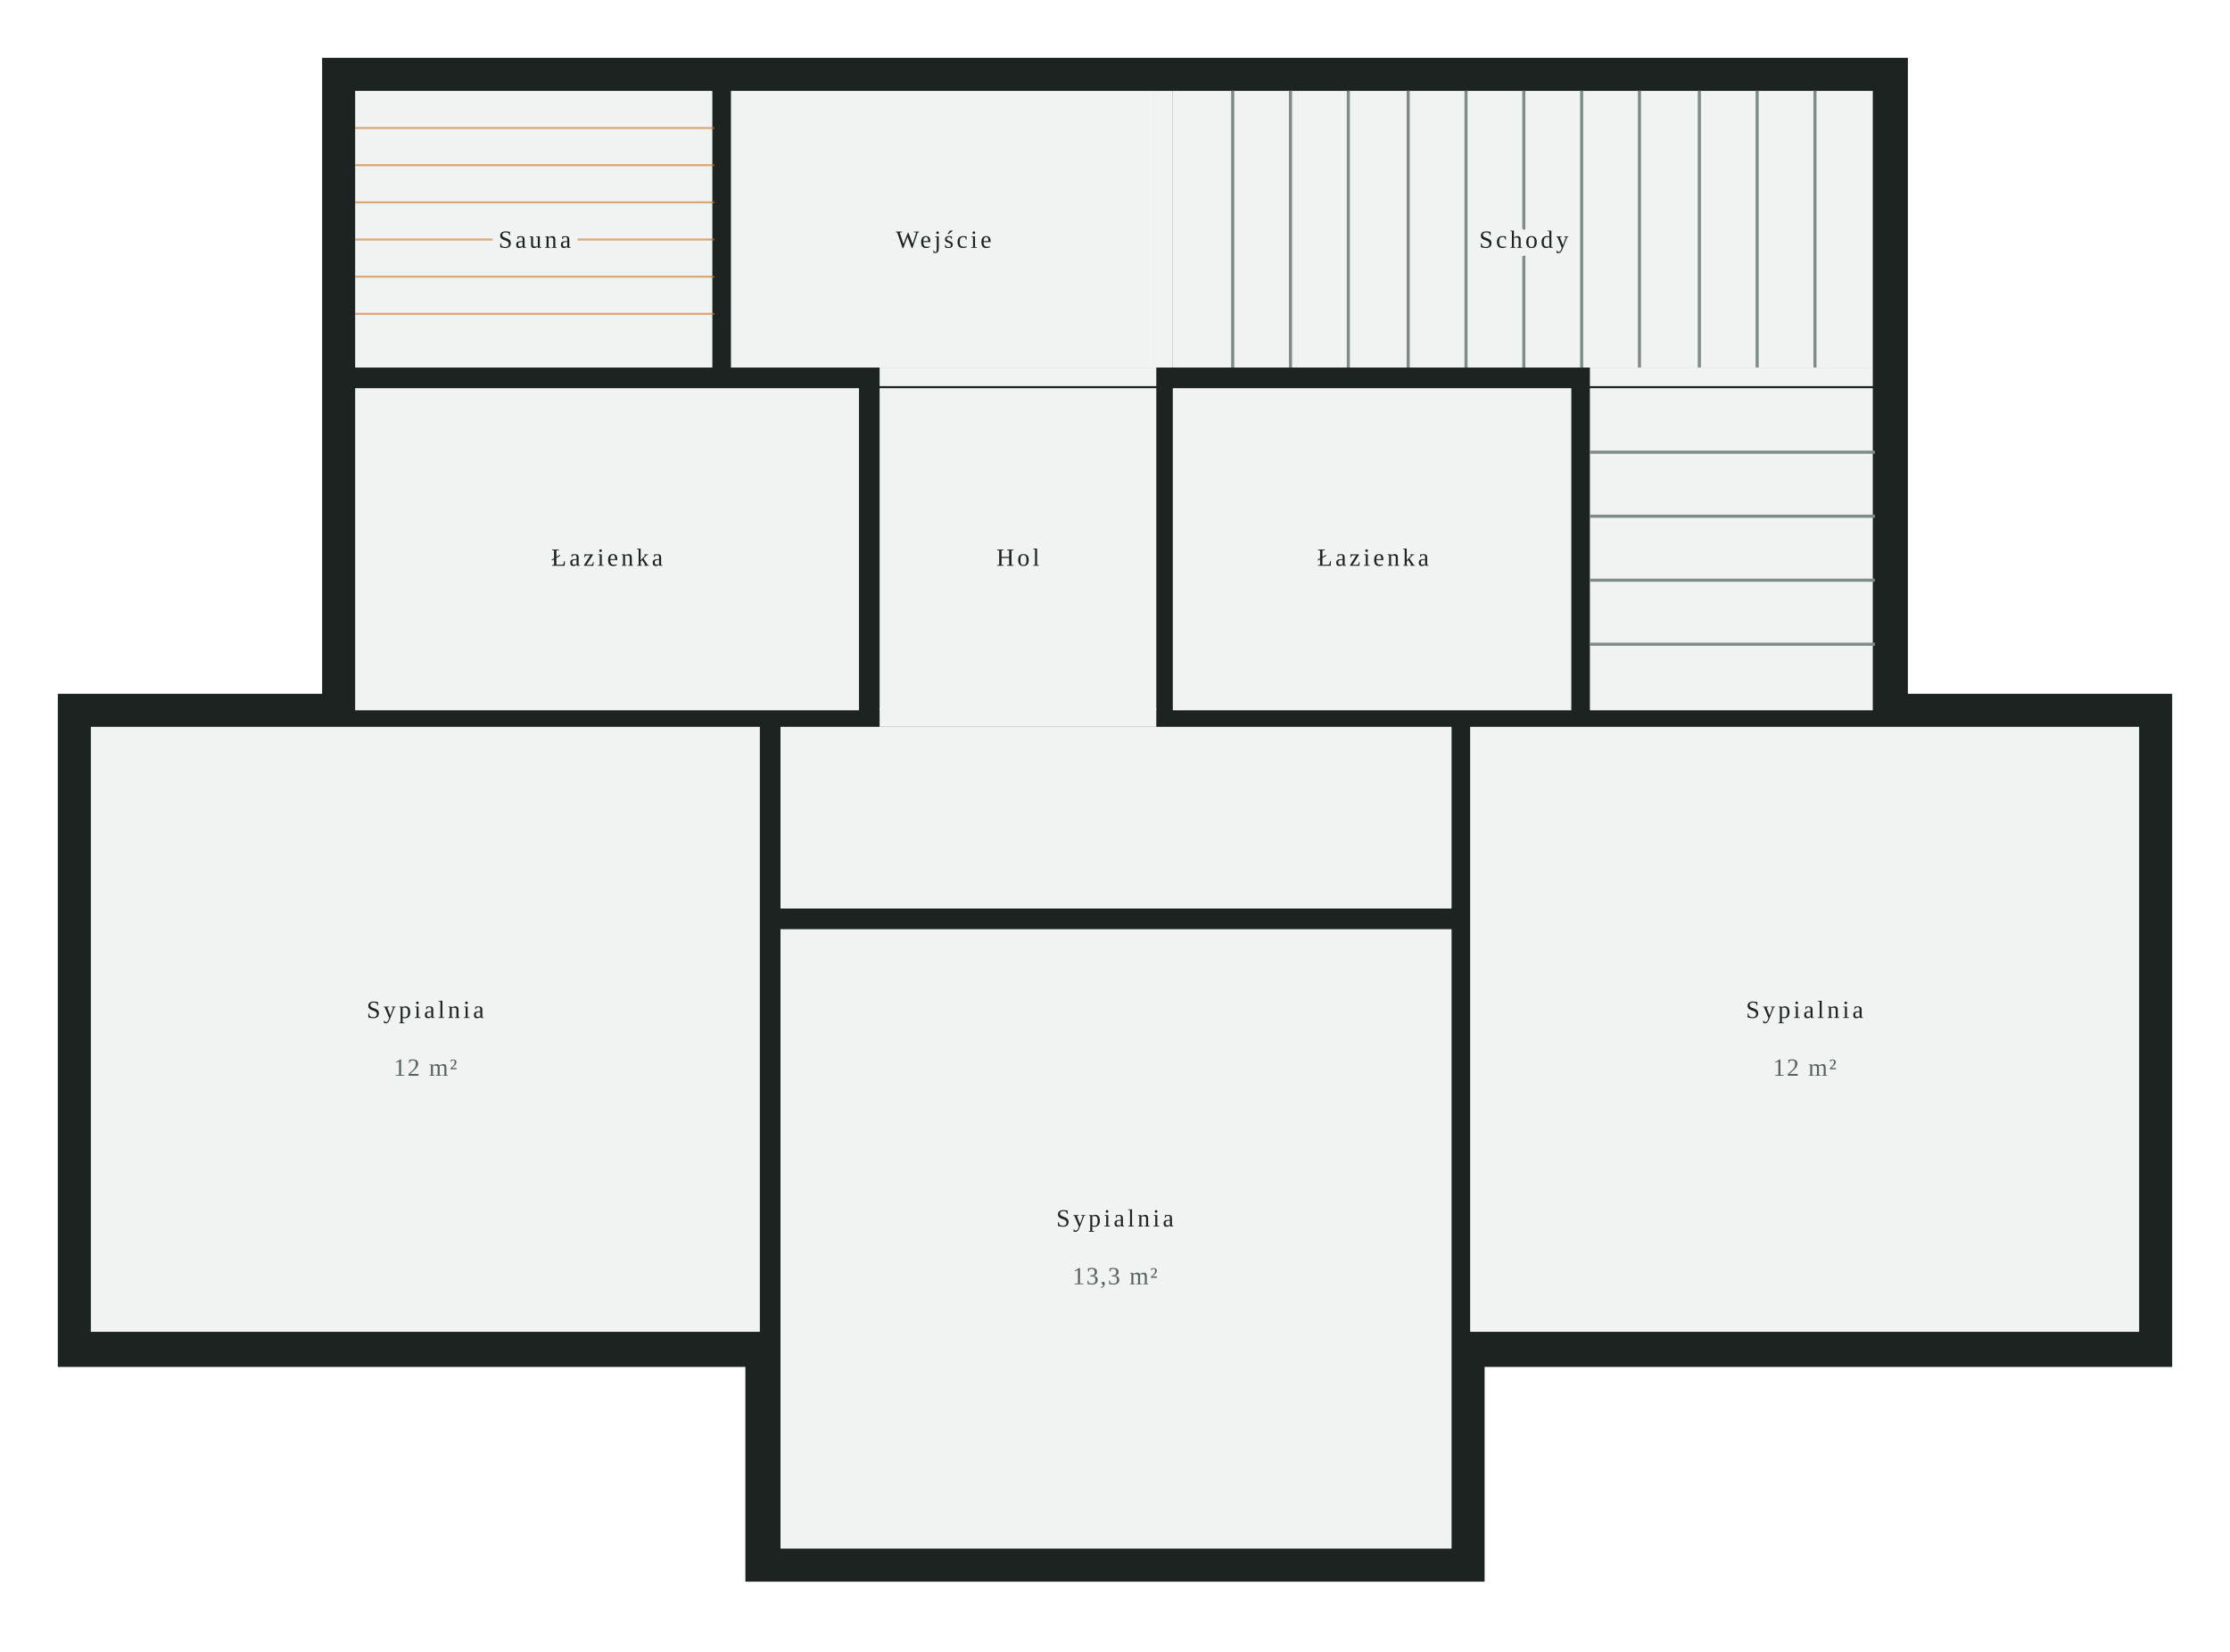
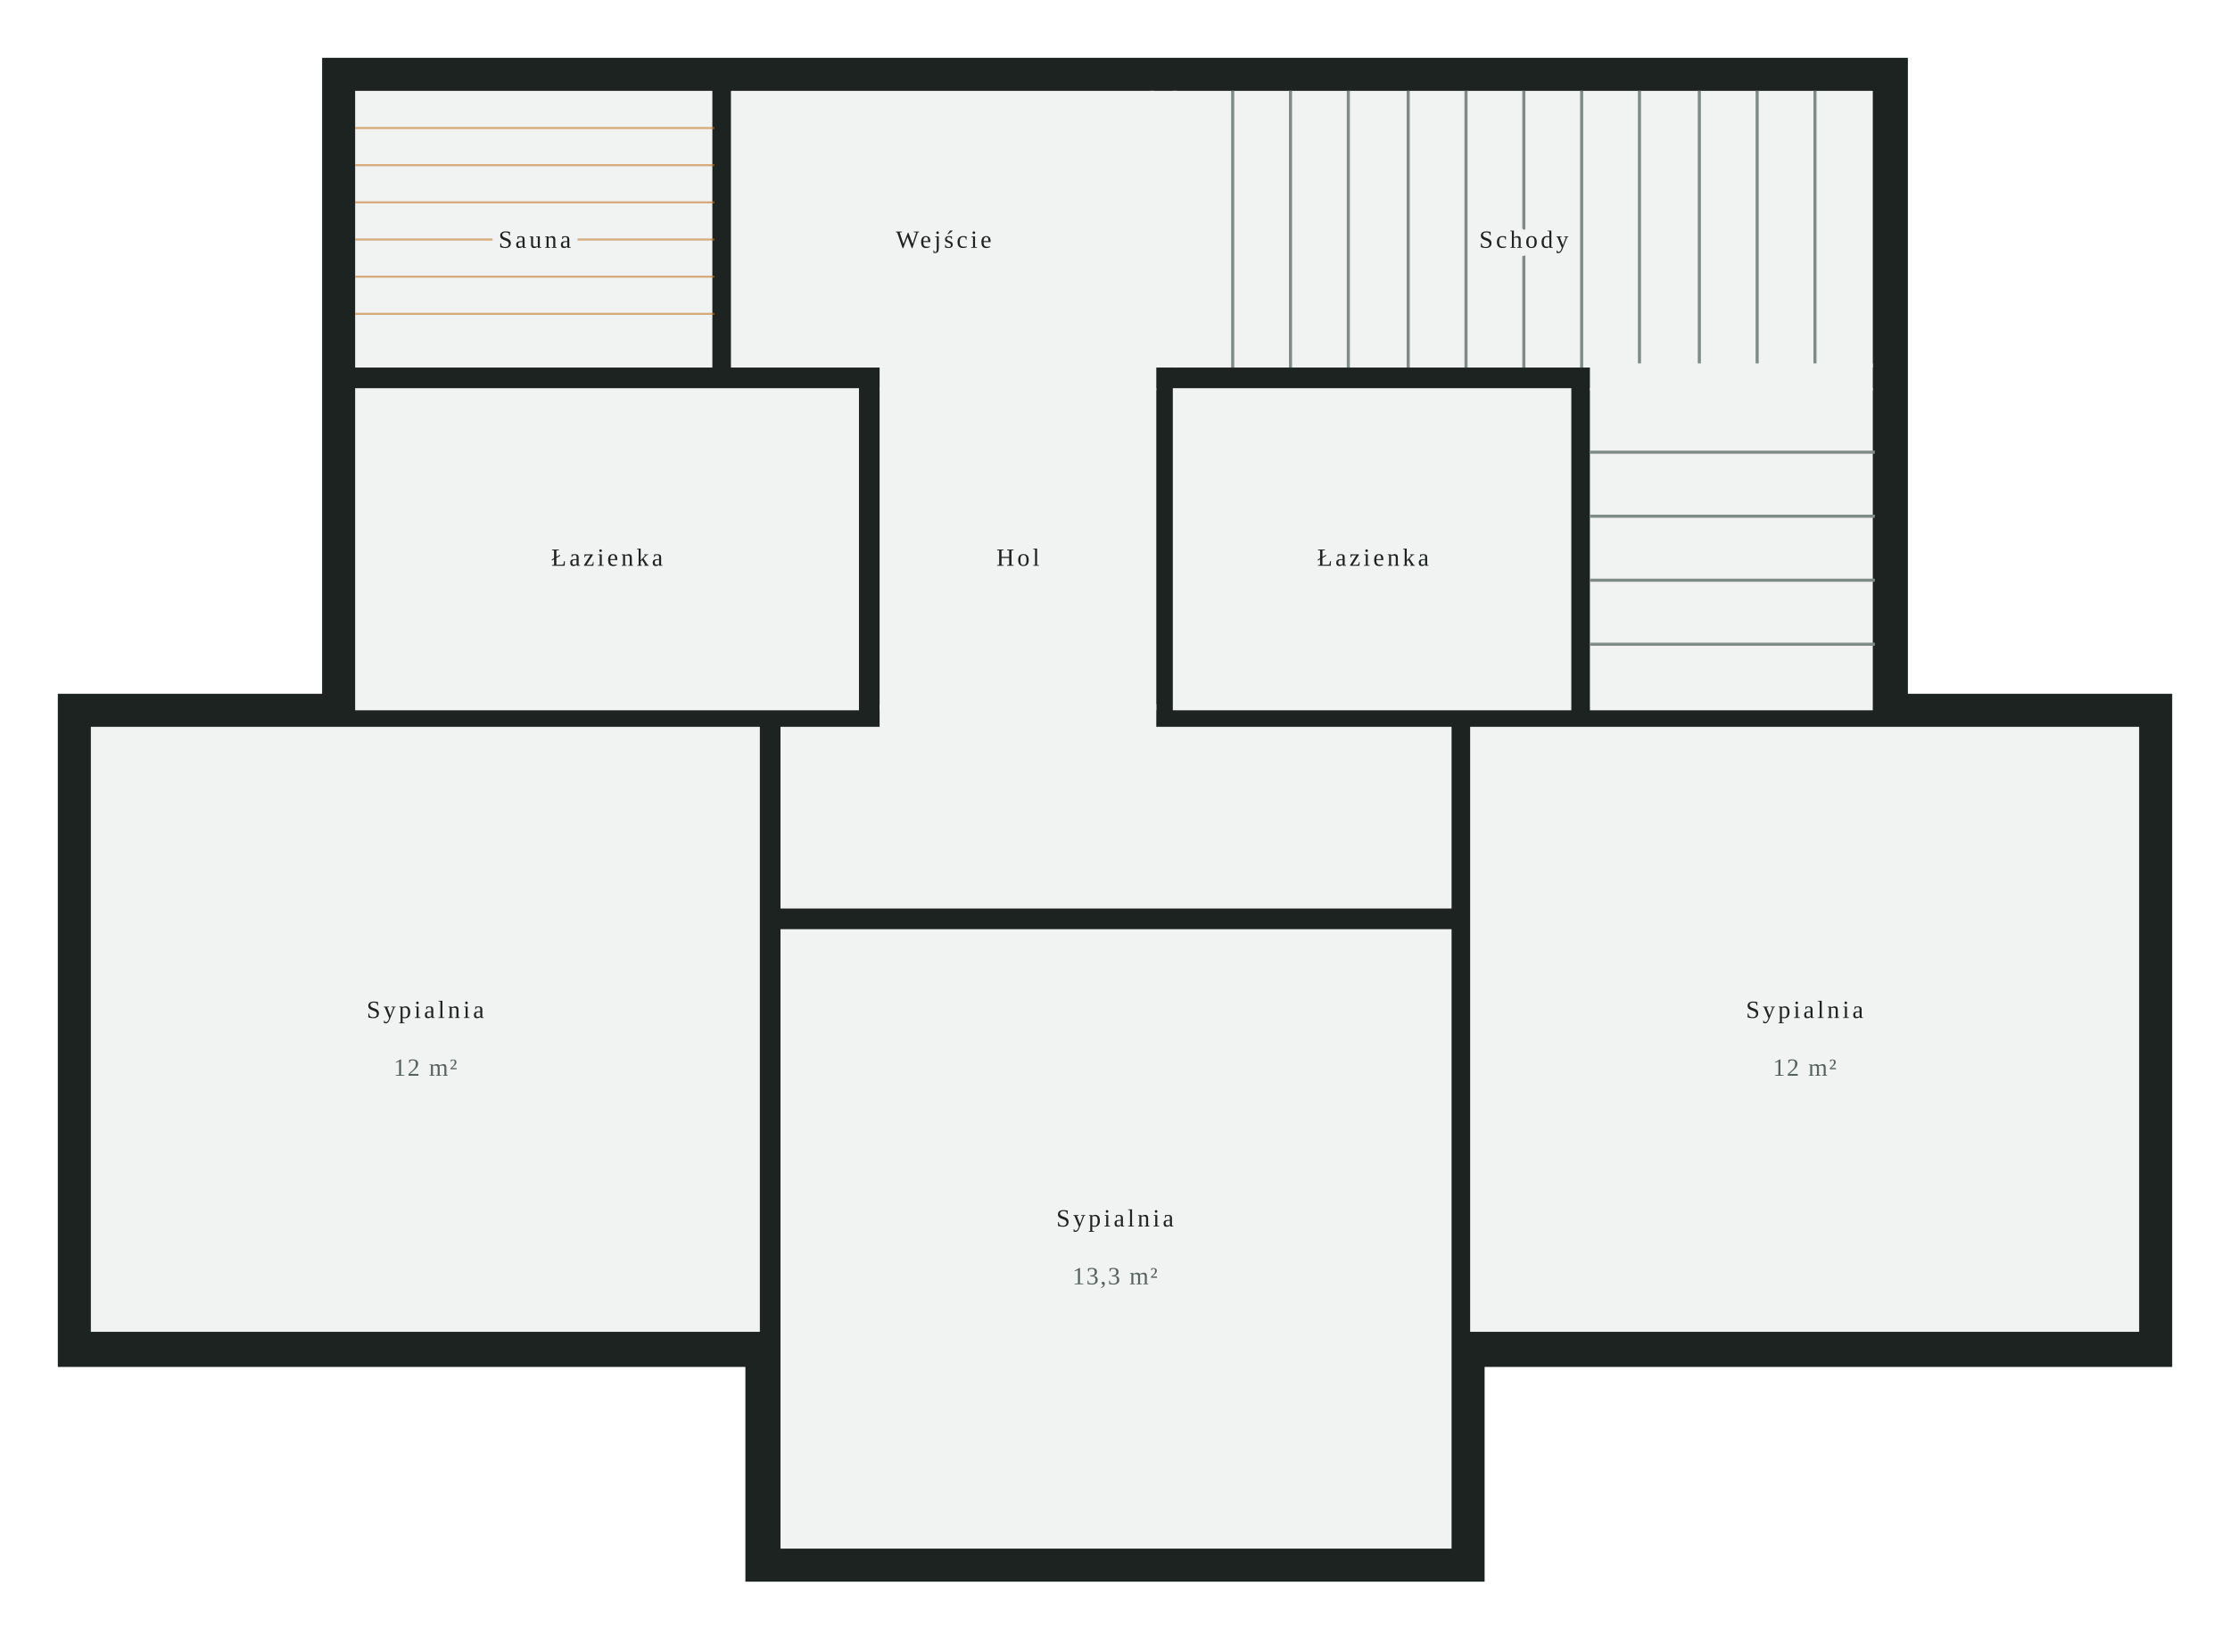
<svg xmlns="http://www.w3.org/2000/svg" viewBox="-40 -40 1080 800" role="img" aria-label="Rzut poglądowy domku, układ z salonem na piętrze: parter">
  <style>.bryla{fill:var(--color-atrament,#1c2321);stroke:var(--color-atrament,#1c2321);stroke-width:24;stroke-linejoin:miter}.pokoj{fill:var(--color-tlo,#f1f3f2)}.pokoj.skos{fill:var(--color-tlo-2,#e4e9e7)}.stopnie{stroke:var(--color-linia-mocna,#7f8b86);stroke-width:1.5;vector-effect:non-scaling-stroke}.sauna-deski{stroke:var(--color-bursztyn,#c47a2a);stroke-width:1;opacity:.6;vector-effect:non-scaling-stroke}.nazwa{font:500 19px var(--font-ui,sans-serif);letter-spacing:.12em;text-transform:uppercase;fill:var(--color-atrament,#1c2321);paint-order:stroke;stroke:var(--color-tlo,#f1f3f2);stroke-width:8px;stroke-linejoin:round}.dopisek{font:500 18px var(--font-ui,sans-serif);letter-spacing:.06em;font-variant-numeric:tabular-nums;fill:var(--color-wyciszony,#56625e)}.pokoj-g:hover .pokoj,.pokoj-g:focus .pokoj{fill:var(--color-tlo-2,#e4e9e7)}</style>
  <polygon class="bryla" points="128,0 872,0 872,308 1000,308 1000,610 667,610 667,714 333,714 333,610 0,610 0,308 128,308" />
  <g id="r-sauna" class="pokoj-g" data-nazwa="Sauna">
    <rect class="pokoj" x="132" y="4" width="173" height="134" />
    <line class="sauna-deski" x1="132" y1="22" x2="306" y2="22" />
    <line class="sauna-deski" x1="132" y1="40" x2="306" y2="40" />
    <line class="sauna-deski" x1="132" y1="58" x2="306" y2="58" />
    <line class="sauna-deski" x1="132" y1="76" x2="306" y2="76" />
    <line class="sauna-deski" x1="132" y1="94" x2="306" y2="94" />
    <line class="sauna-deski" x1="132" y1="112" x2="306" y2="112" />
    <text class="nazwa" x="219" y="80" text-anchor="middle">Sauna</text>
  </g>
  <g id="r-lazienka" class="pokoj-g" data-nazwa="Łazienka">
    <rect class="pokoj" x="132" y="148" width="244" height="156" />
    <text class="nazwa" x="254" y="234" text-anchor="middle">Łazienka</text>
  </g>
  <g id="r-wejscie" class="pokoj-g" data-nazwa="Wejście">
    <rect class="pokoj" x="314" y="4" width="205" height="134" />
    <text class="nazwa" x="417" y="80" text-anchor="middle">Wejście</text>
  </g>
  <g id="r-hol" class="pokoj-g" data-nazwa="Hol">
    <rect class="pokoj" x="386" y="148" width="134" height="156" />
    <text class="nazwa" x="453" y="234" text-anchor="middle">Hol</text>
  </g>
  <g id="r-schody" class="pokoj-g" data-nazwa="Schody">
    <rect class="pokoj" x="528" y="4" width="339" height="134" />
    <line class="stopnie" x1="557" y1="4" x2="557" y2="138" />
    <line class="stopnie" x1="585" y1="4" x2="585" y2="138" />
    <line class="stopnie" x1="613" y1="4" x2="613" y2="138" />
    <line class="stopnie" x1="642" y1="4" x2="642" y2="138" />
    <line class="stopnie" x1="670" y1="4" x2="670" y2="138" />
    <line class="stopnie" x1="698" y1="4" x2="698" y2="138" />
    <line class="stopnie" x1="726" y1="4" x2="726" y2="138" />
    <line class="stopnie" x1="754" y1="4" x2="754" y2="138" />
    <line class="stopnie" x1="783" y1="4" x2="783" y2="138" />
    <line class="stopnie" x1="811" y1="4" x2="811" y2="138" />
    <line class="stopnie" x1="839" y1="4" x2="839" y2="138" />
    <text class="nazwa" x="698" y="80" text-anchor="middle">Schody</text>
  </g>
  <g id="r-lazienka-2" class="pokoj-g" data-nazwa="Łazienka">
    <rect class="pokoj" x="528" y="148" width="193" height="156" />
    <text class="nazwa" x="625" y="234" text-anchor="middle">Łazienka</text>
  </g>
  <g id="r-schody-2" class="pokoj-g" data-nazwa="schody-2">
    <rect class="pokoj" x="730" y="148" width="137" height="156" />
    <line class="stopnie" x1="730" y1="179" x2="868" y2="179" />
    <line class="stopnie" x1="730" y1="210" x2="868" y2="210" />
    <line class="stopnie" x1="730" y1="241" x2="868" y2="241" />
    <line class="stopnie" x1="730" y1="272" x2="868" y2="272" />
  </g>
  <g id="r-sypialnia-1" class="pokoj-g" data-nazwa="Sypialnia">
    <rect class="pokoj" x="4" y="312" width="324" height="293" />
    <text class="nazwa" x="166" y="453" text-anchor="middle">Sypialnia</text>
    <text class="dopisek" x="166" y="481" text-anchor="middle">12 m²</text>
  </g>
  <g id="r-korytarz" class="pokoj-g" data-nazwa="korytarz">
    <rect class="pokoj" x="338" y="312" width="325" height="88" />
  </g>
  <g id="r-sypialnia-2" class="pokoj-g" data-nazwa="Sypialnia">
    <rect class="pokoj" x="338" y="410" width="325" height="300" />
    <text class="nazwa" x="500" y="554" text-anchor="middle">Sypialnia</text>
    <text class="dopisek" x="500" y="582" text-anchor="middle">13,3 m²</text>
  </g>
  <g id="r-sypialnia-3" class="pokoj-g" data-nazwa="Sypialnia">
    <rect class="pokoj" x="672" y="312" width="324" height="293" />
    <text class="nazwa" x="834" y="453" text-anchor="middle">Sypialnia</text>
    <text class="dopisek" x="834" y="481" text-anchor="middle">12 m²</text>
  </g>
-   <rect class="pokoj" x="519" y="4" width="9" height="134" />
-   <rect class="pokoj" x="730" y="138" width="137" height="9" />
-   <rect class="pokoj" x="386" y="138" width="134" height="9" />
-   <rect class="pokoj" x="386" y="303" width="134" height="9" />
+   <rect class="pokoj" x="517" y="4" width="13" height="134" />
+   <rect class="pokoj" x="730" y="136" width="137" height="13" />
+   <rect class="pokoj" x="386" y="136" width="134" height="13" />
+   <rect class="pokoj" x="386" y="301" width="134" height="13" />
</svg>
